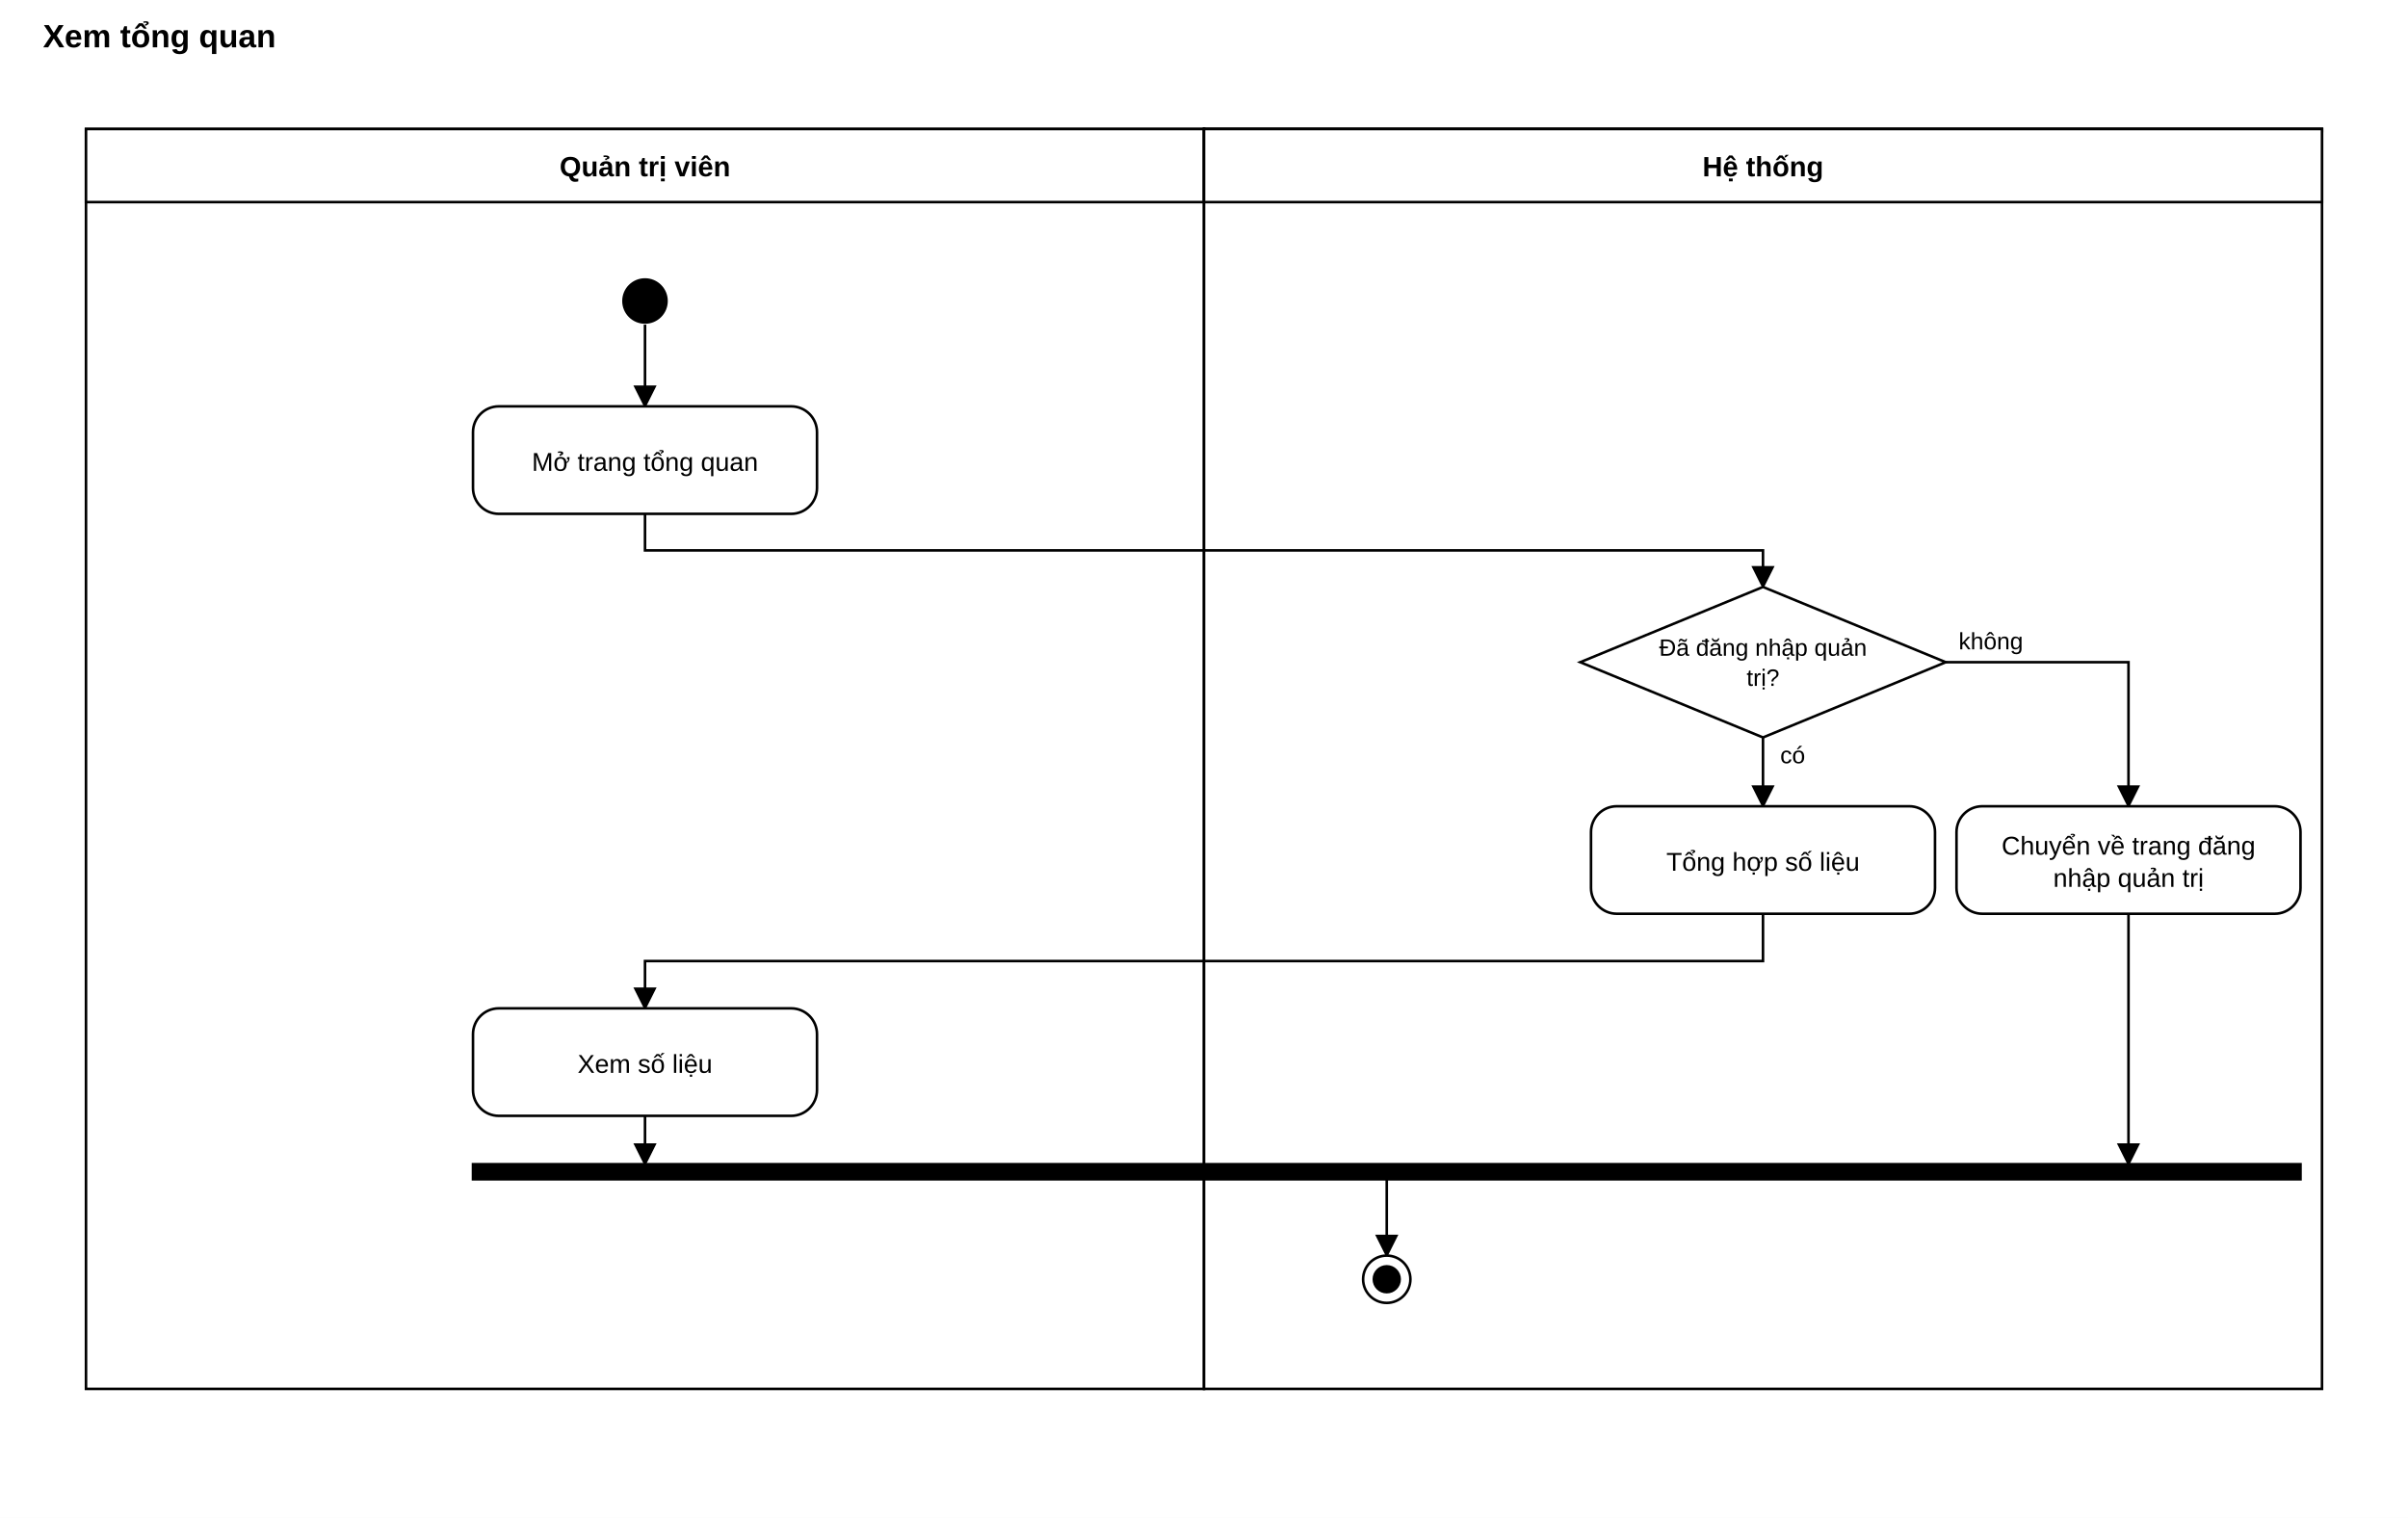
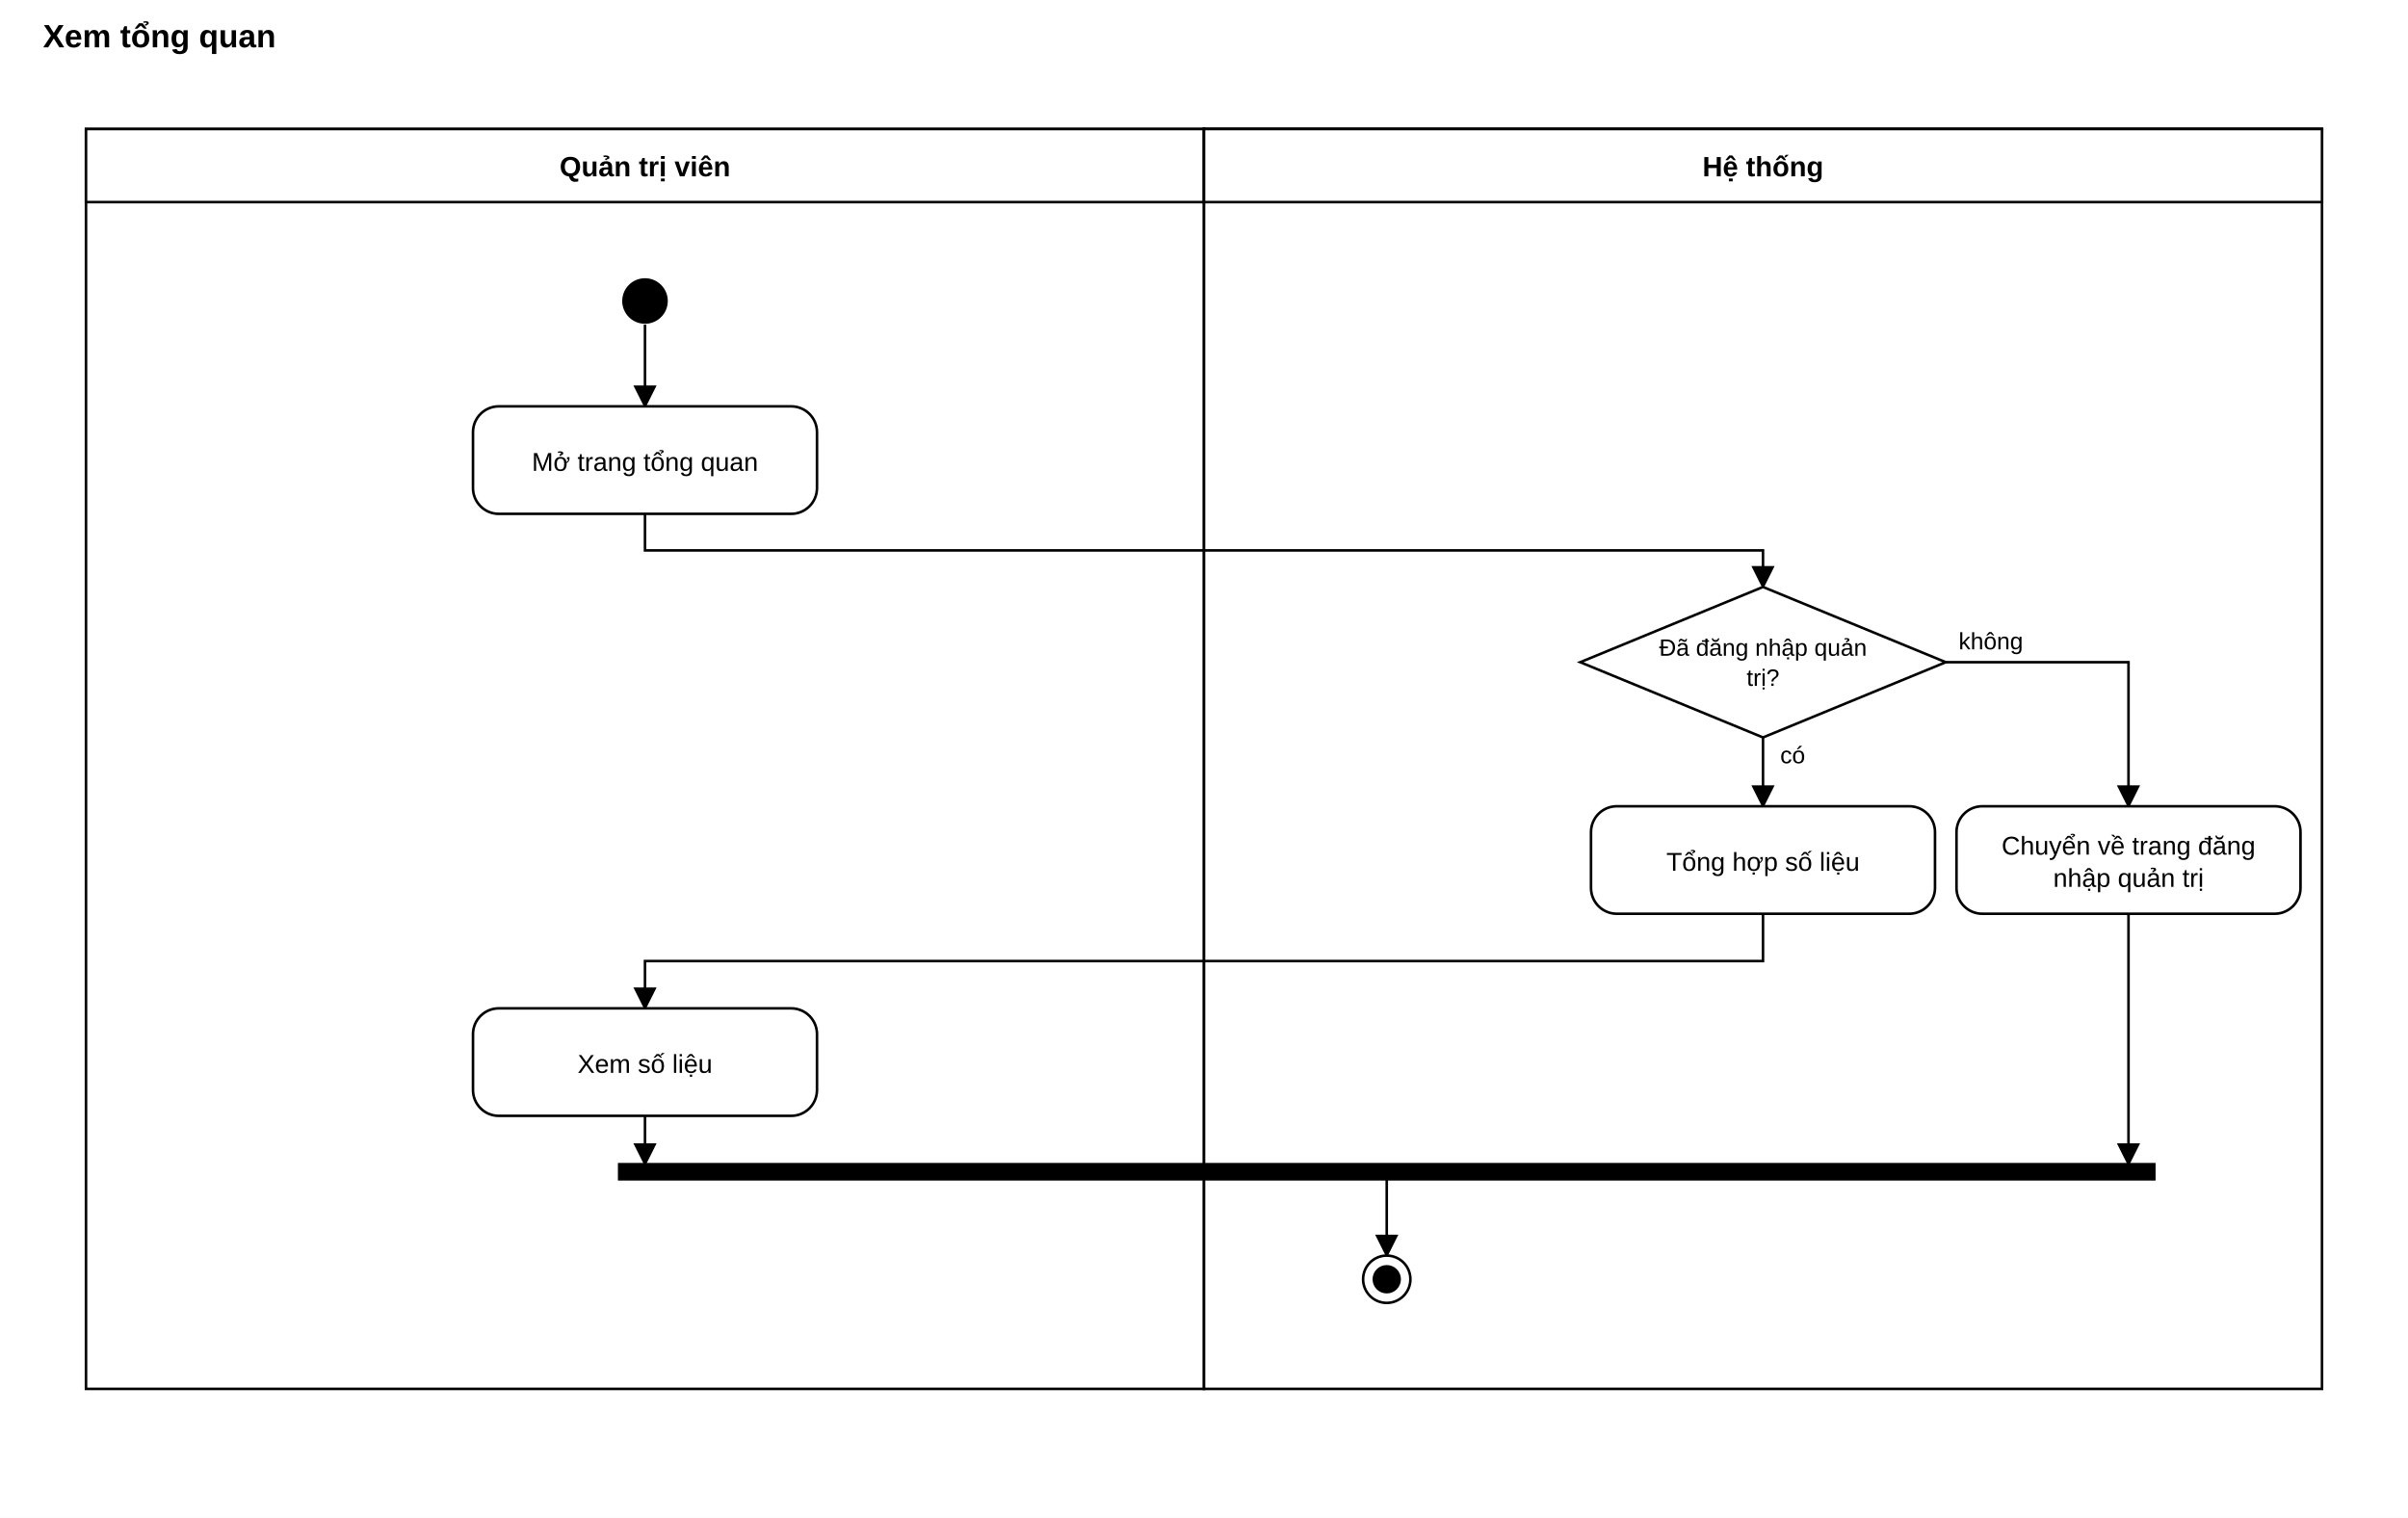
<svg xmlns="http://www.w3.org/2000/svg" width="1120" height="706" viewBox="0 0 1120 706">
  <defs>
    <marker id="dac" viewBox="0 0 10 10" refX="9" refY="5" markerWidth="9" markerHeight="9" orient="auto">
      <path d="M0,0 L10,5 L0,10 z" fill="#000" />
    </marker>
    <marker id="ho" viewBox="0 0 12 12" refX="11" refY="6" markerWidth="11" markerHeight="11" orient="auto">
      <path d="M1,1 L11,6 L1,11" fill="none" stroke="#000" stroke-width="1.2" />
    </marker>
  </defs>
  <rect width="100%" height="100%" fill="#fff" />
  <text x="20" y="22" font-family="Arial, Helvetica, sans-serif" font-size="15" text-anchor="start" font-weight="bold" fill="#000">Xem tổng quan</text>
  <rect x="560" y="60" width="520" height="1" rx="0" fill="#fff" stroke="#000" stroke-width="1.2" />
  <rect x="40" y="60" width="520" height="586.0" rx="0" fill="#fff" stroke="#000" stroke-width="1.2" />
  <rect x="40" y="60" width="520" height="34" rx="0" fill="#fff" stroke="#000" stroke-width="1.2" />
  <text x="300.0" y="82" font-family="Arial, Helvetica, sans-serif" font-size="13" text-anchor="middle" font-weight="bold" fill="#000">Quản trị viên</text>
  <rect x="560" y="60" width="520" height="586.0" rx="0" fill="#fff" stroke="#000" stroke-width="1.2" />
  <rect x="560" y="60" width="520" height="34" rx="0" fill="#fff" stroke="#000" stroke-width="1.2" />
  <text x="820.0" y="82" font-family="Arial, Helvetica, sans-serif" font-size="13" text-anchor="middle" font-weight="bold" fill="#000">Hệ thống</text>
  <line x1="300" y1="151.0" x2="300" y2="189.0" stroke="#000" stroke-width="1.2" marker-end="url(#dac)" />
  <path d="M 300 239.0 V 256.0 H 820 V 273.0" fill="none" stroke="#000" stroke-width="1.2" marker-end="url(#dac)" />
  <line x1="820" y1="343.0" x2="820" y2="375.0" stroke="#000" stroke-width="1.2" marker-end="url(#dac)" />
  <text x="828" y="355.0" font-family="Arial, Helvetica, sans-serif" font-size="11" text-anchor="start" font-weight="normal" fill="#000">có</text>
  <path d="M 820 425.0 V 447.0 H 300 V 469.0" fill="none" stroke="#000" stroke-width="1.2" marker-end="url(#dac)" />
  <path d="M 905.0 308 H 990 V 375.0" fill="none" stroke="#000" stroke-width="1.2" marker-end="url(#dac)" />
  <text x="911.0" y="302" font-family="Arial, Helvetica, sans-serif" font-size="11" text-anchor="start" font-weight="normal" fill="#000">không</text>
  <line x1="300" y1="519.0" x2="300" y2="541.5" stroke="#000" stroke-width="1.2" marker-end="url(#dac)" />
  <line x1="990" y1="425.0" x2="990" y2="541.5" stroke="#000" stroke-width="1.2" marker-end="url(#dac)" />
  <line x1="645.0" y1="548.5" x2="645.0" y2="584.0" stroke="#000" stroke-width="1.2" marker-end="url(#dac)" />
  <circle cx="300" cy="140" r="10" fill="#000" stroke="#000" stroke-width="1.2" />
  <rect x="220.0" y="189.0" width="160" height="50" rx="12" fill="#fff" stroke="#000" stroke-width="1.2" />
  <text x="300" y="219.0" font-family="Arial, Helvetica, sans-serif" font-size="12" text-anchor="middle" font-weight="normal" fill="#000">Mở trang tổng quan</text>
  <path d="M 820 273.0 L 905.0 308 L 820 343.0 L 735.0 308 Z" fill="#fff" stroke="#000" stroke-width="1.2" />
  <text x="820" y="305" font-family="Arial, Helvetica, sans-serif" font-size="11" text-anchor="middle" font-weight="normal" fill="#000">Đã đăng nhập quản</text>
  <text x="820" y="319" font-family="Arial, Helvetica, sans-serif" font-size="11" text-anchor="middle" font-weight="normal" fill="#000">trị?</text>
  <rect x="740.0" y="375.0" width="160" height="50" rx="12" fill="#fff" stroke="#000" stroke-width="1.2" />
  <text x="820" y="405.0" font-family="Arial, Helvetica, sans-serif" font-size="12" text-anchor="middle" font-weight="normal" fill="#000">Tổng hợp số liệu</text>
  <rect x="220.0" y="469.0" width="160" height="50" rx="12" fill="#fff" stroke="#000" stroke-width="1.2" />
  <text x="300" y="499.0" font-family="Arial, Helvetica, sans-serif" font-size="12" text-anchor="middle" font-weight="normal" fill="#000">Xem số liệu</text>
  <rect x="910.0" y="375.0" width="160" height="50" rx="12" fill="#fff" stroke="#000" stroke-width="1.2" />
  <text x="990" y="397.5" font-family="Arial, Helvetica, sans-serif" font-size="12" text-anchor="middle" font-weight="normal" fill="#000">Chuyển về trang đăng</text>
  <text x="990" y="412.5" font-family="Arial, Helvetica, sans-serif" font-size="12" text-anchor="middle" font-weight="normal" fill="#000">nhập quản trị</text>
-   <rect x="220.0" y="541.5" width="850.0" height="7" rx="0" fill="#000" stroke="#000" stroke-width="1.2" />
+   <rect x="288.0" y="541.5" width="714" height="7" rx="0" fill="#000" stroke="#000" stroke-width="1.2" />
  <circle cx="645.0" cy="595.0" r="11" fill="#fff" stroke="#000" stroke-width="1.2" />
  <circle cx="645.0" cy="595.0" r="6" fill="#000" stroke="#000" stroke-width="1.2" />
</svg>
